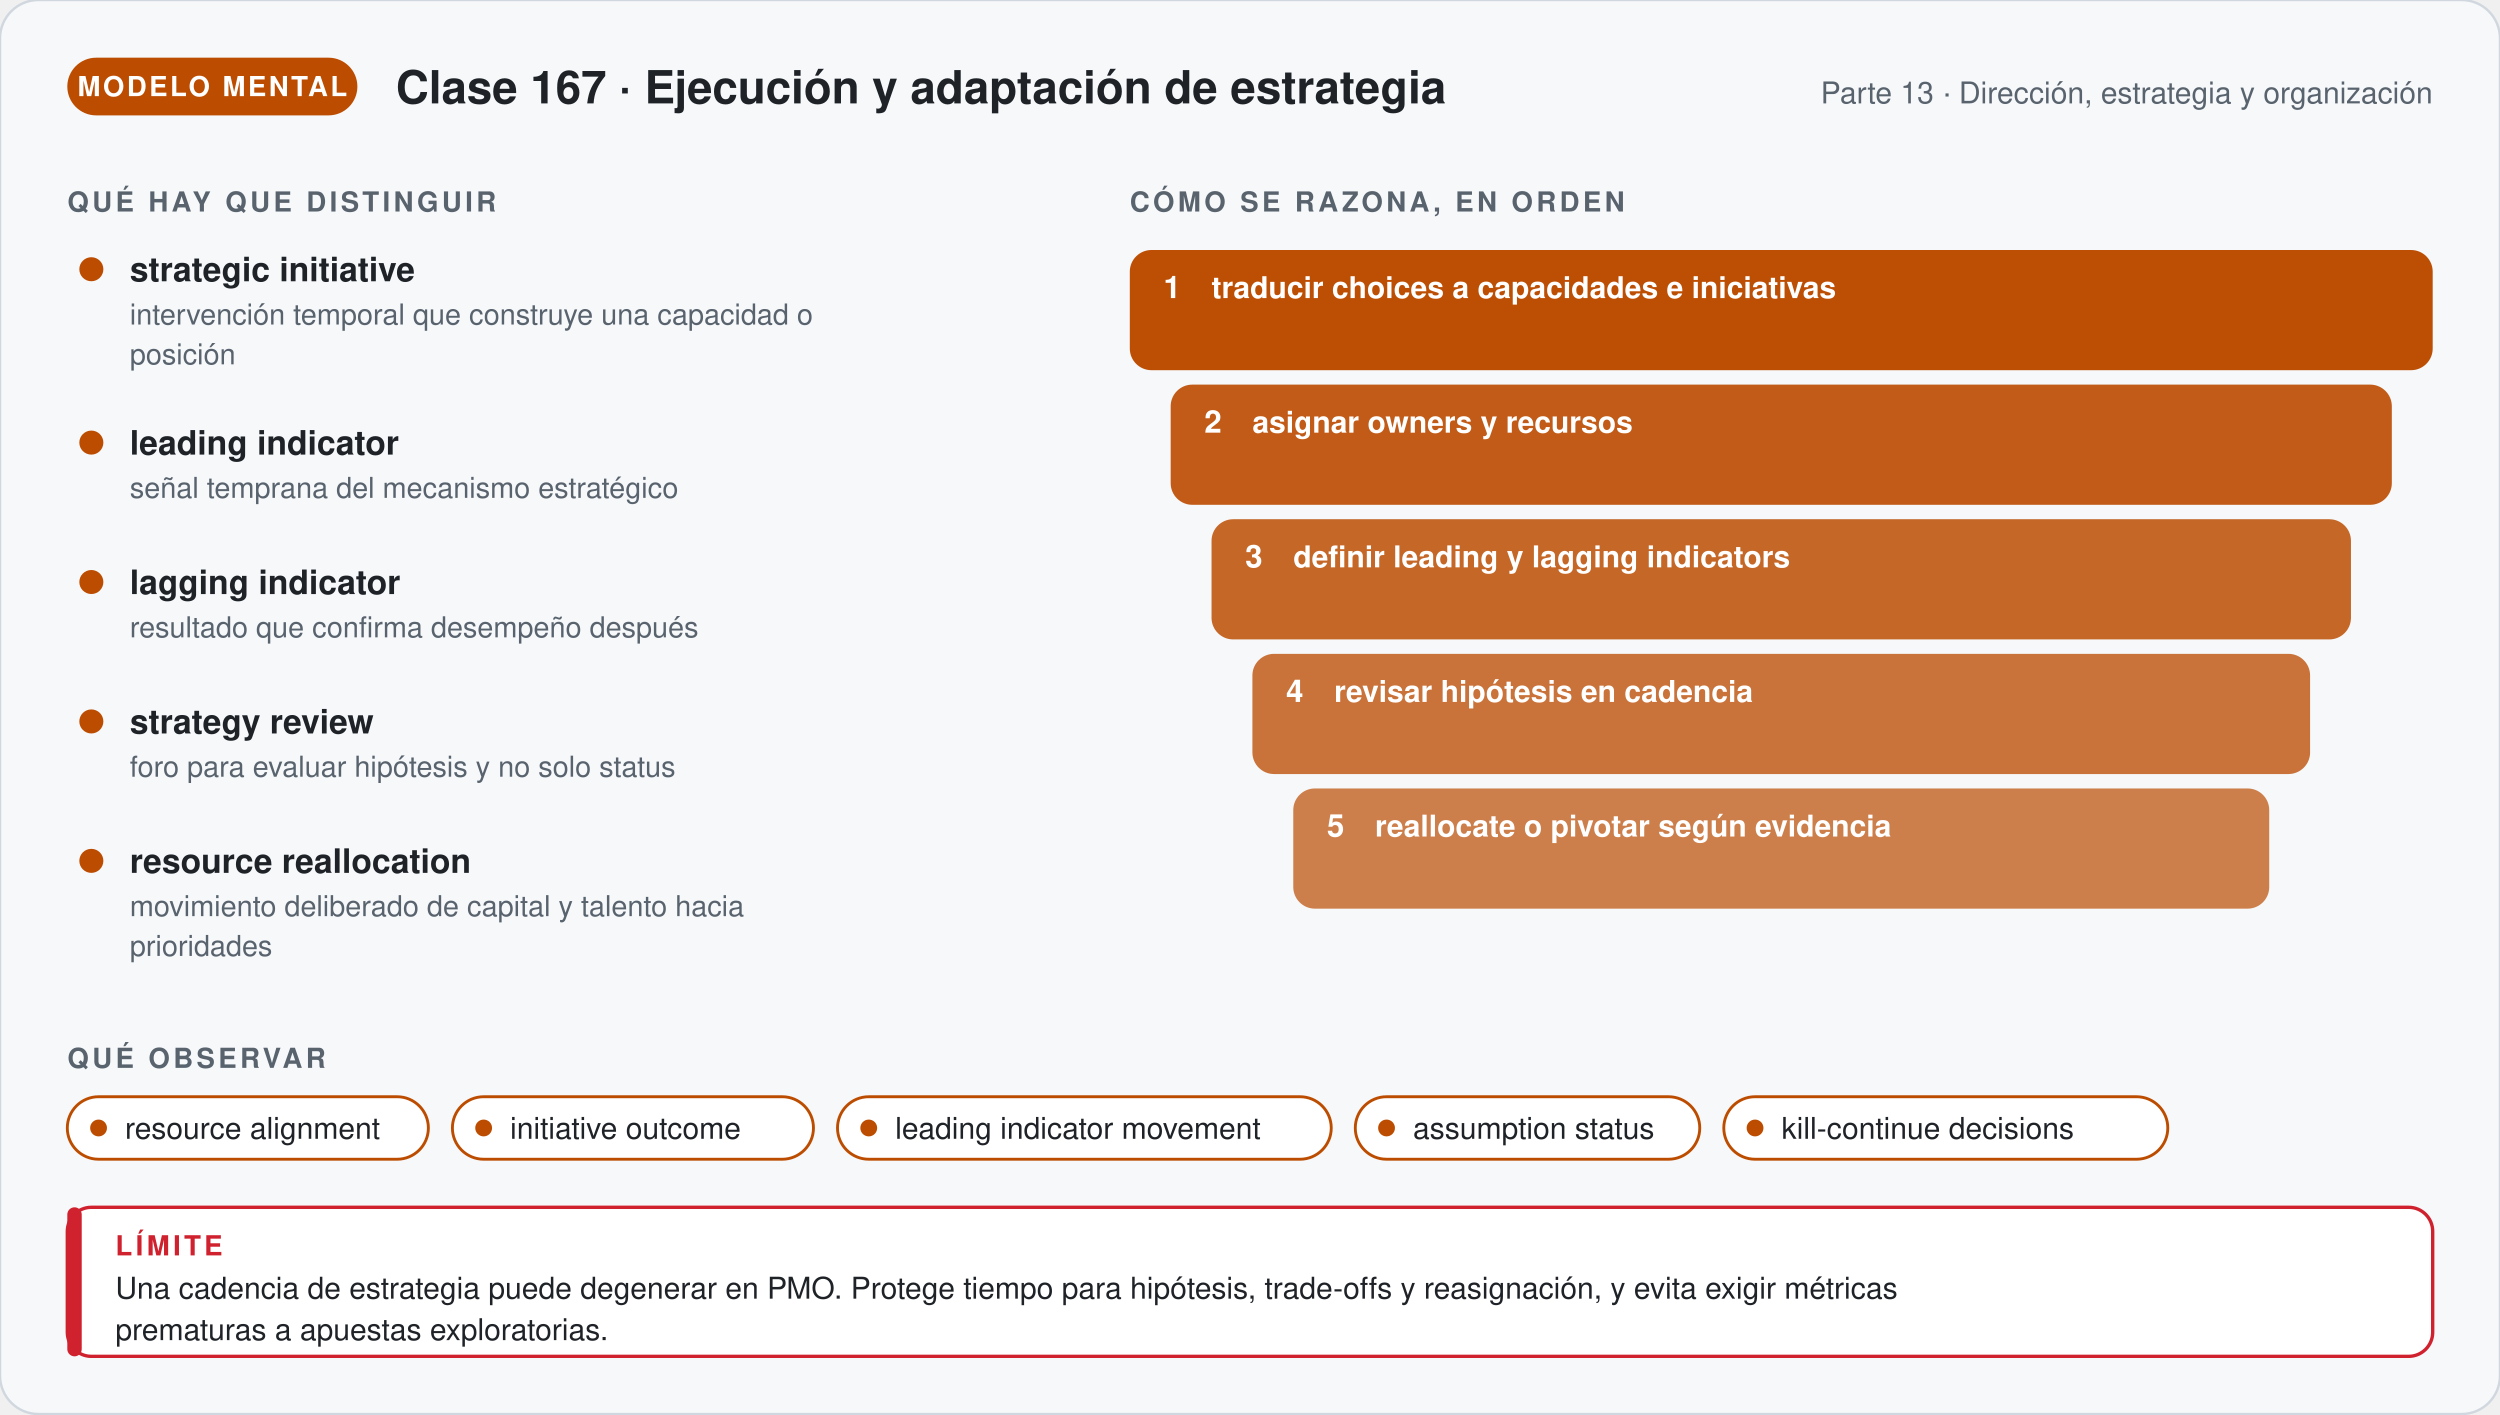
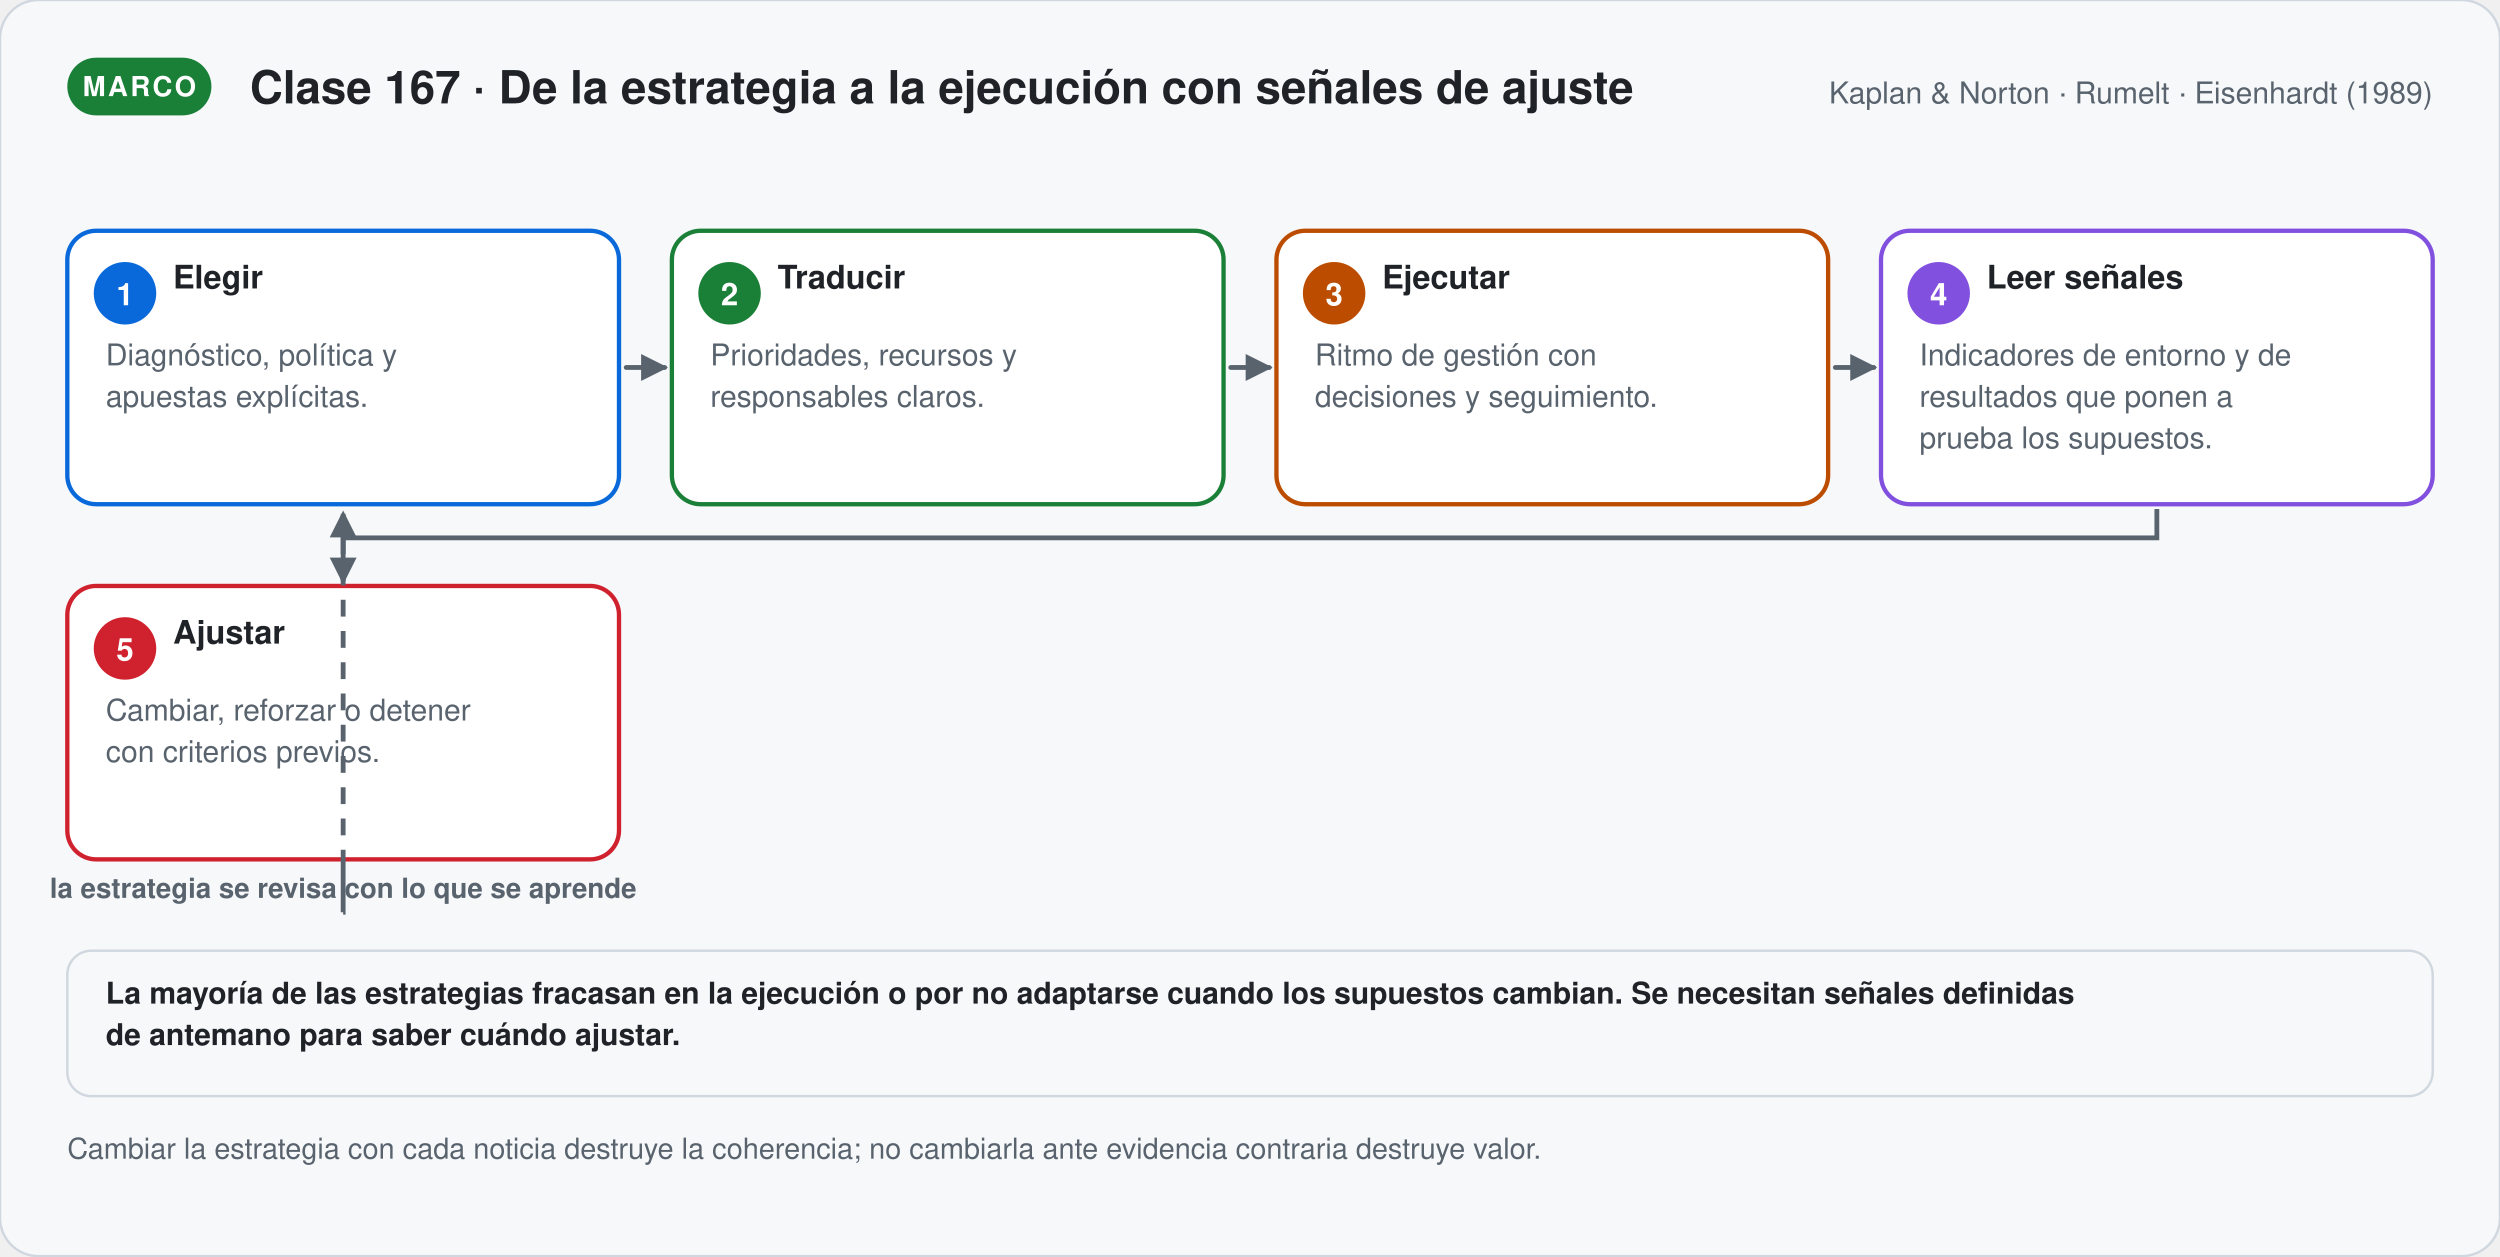
- <svg xmlns="http://www.w3.org/2000/svg" viewBox="0 0 1040 588.24" width="1040" role="img" aria-labelledby="t-g167 d-g167" font-family="'Segoe UI', 'Helvetica Neue', Helvetica, Arial, sans-serif">
+ <svg xmlns="http://www.w3.org/2000/svg" viewBox="0 0 1040 522.56" width="1040" role="img" aria-labelledby="t-s167 d-s167" font-family="'Segoe UI', 'Helvetica Neue', Helvetica, Arial, sans-serif">
  <defs>
-     <marker id="p-g167" viewBox="0 0 10 10" refX="8" refY="5" markerWidth="7" markerHeight="7" orient="auto">
+     <marker id="p-s167" viewBox="0 0 10 10" refX="8" refY="5" markerWidth="7" markerHeight="7" orient="auto">
      <path d="M1,1 L9,5 L1,9 Z" fill="#59636e" />
    </marker>
  </defs>
-   <rect width="1040" height="588.24" rx="16" fill="#f6f8fa" stroke="#d0d7de" />
-   <rect x="28" y="24" width="120.67" height="24" rx="12" fill="#bc4c00" />
-   <text x="88.335" y="40" font-size="11.5" font-weight="700" fill="#ffffff" text-anchor="middle" letter-spacing="1">MODELO MENTAL</text>
-   <text x="164.67" y="43" font-size="19" font-weight="700" fill="#1f2328" text-anchor="start">Clase 167 · Ejecución y adaptación de estrategia</text>
-   <text x="1012" y="43" font-size="12.5" font-weight="400" fill="#59636e" text-anchor="end">Parte 13 · Dirección, estrategia y organización</text>
-   <text x="28" y="88" font-size="11.5" font-weight="700" fill="#59636e" text-anchor="start" letter-spacing="1.4">QUÉ HAY QUE DISTINGUIR</text>
-   <circle cx="38" cy="112" r="5" fill="#bc4c00" />
-   <text x="54" y="117" font-size="14" font-weight="700" fill="#1f2328" text-anchor="start">strategic initiative</text>
-   <text x="54" y="135" font-size="12" font-weight="400" fill="#59636e" text-anchor="start">intervención temporal que construye una capacidad o</text>
-   <text x="54" y="151.56" font-size="12" font-weight="400" fill="#59636e" text-anchor="start">posición</text>
-   <circle cx="38" cy="184.12" r="5" fill="#bc4c00" />
-   <text x="54" y="189.12" font-size="14" font-weight="700" fill="#1f2328" text-anchor="start">leading indicator</text>
-   <text x="54" y="207.12" font-size="12" font-weight="400" fill="#59636e" text-anchor="start">señal temprana del mecanismo estratégico</text>
-   <circle cx="38" cy="242.12" r="5" fill="#bc4c00" />
-   <text x="54" y="247.12" font-size="14" font-weight="700" fill="#1f2328" text-anchor="start">lagging indicator</text>
-   <text x="54" y="265.12" font-size="12" font-weight="400" fill="#59636e" text-anchor="start">resultado que confirma desempeño después</text>
-   <circle cx="38" cy="300.12" r="5" fill="#bc4c00" />
-   <text x="54" y="305.12" font-size="14" font-weight="700" fill="#1f2328" text-anchor="start">strategy review</text>
-   <text x="54" y="323.12" font-size="12" font-weight="400" fill="#59636e" text-anchor="start">foro para evaluar hipótesis y no solo status</text>
-   <circle cx="38" cy="358.12" r="5" fill="#bc4c00" />
-   <text x="54" y="363.12" font-size="14" font-weight="700" fill="#1f2328" text-anchor="start">resource reallocation</text>
-   <text x="54" y="381.12" font-size="12" font-weight="400" fill="#59636e" text-anchor="start">movimiento deliberado de capital y talento hacia</text>
-   <text x="54" y="397.68" font-size="12" font-weight="400" fill="#59636e" text-anchor="start">prioridades</text>
-   <text x="470" y="88" font-size="11.5" font-weight="700" fill="#59636e" text-anchor="start" letter-spacing="1.4">CÓMO SE RAZONA, EN ORDEN</text>
-   <rect x="470" y="104" width="542" height="50" rx="9" fill="#bc4c00" stroke="#bc4c00" stroke-width="0" fill-opacity="0.98" />
-   <text x="484" y="124" font-size="13" font-weight="800" fill="#ffffff" text-anchor="start">1</text>
-   <text x="504" y="124" font-size="12.5" font-weight="600" fill="#ffffff" text-anchor="start">traducir choices a capacidades e iniciativas</text>
-   <rect x="487" y="160" width="508" height="50" rx="9" fill="#bc4c00" stroke="#bc4c00" stroke-width="0" fill-opacity="0.91" />
-   <text x="501" y="180" font-size="13" font-weight="800" fill="#ffffff" text-anchor="start">2</text>
-   <text x="521" y="180" font-size="12.5" font-weight="600" fill="#ffffff" text-anchor="start">asignar owners y recursos</text>
-   <rect x="504" y="216" width="474" height="50" rx="9" fill="#bc4c00" stroke="#bc4c00" stroke-width="0" fill-opacity="0.84" />
-   <text x="518" y="236" font-size="13" font-weight="800" fill="#ffffff" text-anchor="start">3</text>
-   <text x="538" y="236" font-size="12.5" font-weight="600" fill="#ffffff" text-anchor="start">definir leading y lagging indicators</text>
-   <rect x="521" y="272" width="440" height="50" rx="9" fill="#bc4c00" stroke="#bc4c00" stroke-width="0" fill-opacity="0.77" />
-   <text x="535" y="292" font-size="13" font-weight="800" fill="#ffffff" text-anchor="start">4</text>
-   <text x="555" y="292" font-size="12.5" font-weight="600" fill="#ffffff" text-anchor="start">revisar hipótesis en cadencia</text>
-   <rect x="538" y="328" width="406" height="50" rx="9" fill="#bc4c00" stroke="#bc4c00" stroke-width="0" fill-opacity="0.7" />
-   <text x="552" y="348" font-size="13" font-weight="800" fill="#ffffff" text-anchor="start">5</text>
-   <text x="572" y="348" font-size="12.5" font-weight="600" fill="#ffffff" text-anchor="start">reallocate o pivotar según evidencia</text>
-   <text x="28" y="444.24" font-size="11.5" font-weight="700" fill="#59636e" text-anchor="start" letter-spacing="1.4">QUÉ OBSERVAR</text>
-   <rect x="28" y="456.24" width="150.2" height="26" rx="13" fill="#ffffff" stroke="#bc4c00" stroke-width="1.2" />
-   <circle cx="41" cy="469.24" r="3.5" fill="#bc4c00" />
-   <text x="52" y="473.74" font-size="12.5" font-weight="400" fill="#1f2328" text-anchor="start">resource alignment</text>
-   <rect x="188.2" y="456.24" width="150.2" height="26" rx="13" fill="#ffffff" stroke="#bc4c00" stroke-width="1.2" />
-   <circle cx="201.2" cy="469.24" r="3.5" fill="#bc4c00" />
-   <text x="212.2" y="473.74" font-size="12.5" font-weight="400" fill="#1f2328" text-anchor="start">initiative outcome</text>
-   <rect x="348.4" y="456.24" width="205.4" height="26" rx="13" fill="#ffffff" stroke="#bc4c00" stroke-width="1.2" />
-   <circle cx="361.4" cy="469.24" r="3.5" fill="#bc4c00" />
-   <text x="372.4" y="473.74" font-size="12.5" font-weight="400" fill="#1f2328" text-anchor="start">leading indicator movement</text>
-   <rect x="563.8" y="456.24" width="143.3" height="26" rx="13" fill="#ffffff" stroke="#bc4c00" stroke-width="1.2" />
-   <circle cx="576.8" cy="469.24" r="3.5" fill="#bc4c00" />
-   <text x="587.8" y="473.74" font-size="12.5" font-weight="400" fill="#1f2328" text-anchor="start">assumption status</text>
-   <rect x="717.1" y="456.24" width="184.7" height="26" rx="13" fill="#ffffff" stroke="#bc4c00" stroke-width="1.2" />
-   <circle cx="730.1" cy="469.24" r="3.5" fill="#bc4c00" />
-   <text x="741.1" y="473.74" font-size="12.5" font-weight="400" fill="#1f2328" text-anchor="start">kill-continue decisions</text>
-   <rect x="28" y="502.24" width="984" height="62" rx="10" fill="#ffffff" stroke="#cf222e" stroke-width="1.4" />
-   <rect x="28" y="502.24" width="6" height="62" rx="3" fill="#cf222e" />
-   <text x="48" y="522.24" font-size="11.5" font-weight="700" fill="#cf222e" text-anchor="start" letter-spacing="1.4">LÍMITE</text>
-   <text x="48" y="540.24" font-size="12.5" font-weight="400" fill="#1f2328" text-anchor="start">Una cadencia de estrategia puede degenerar en PMO. Protege tiempo para hipótesis, trade-offs y reasignación, y evita exigir métricas</text>
-   <text x="48" y="557.49" font-size="12.5" font-weight="400" fill="#1f2328" text-anchor="start">prematuras a apuestas exploratorias.</text>
+   <rect width="1040" height="522.56" rx="16" fill="#f6f8fa" stroke="#d0d7de" />
+   <rect x="28" y="24" width="59.95" height="24" rx="12" fill="#1a7f37" />
+   <text x="57.975" y="40" font-size="11.5" font-weight="700" fill="#ffffff" text-anchor="middle" letter-spacing="1">MARCO</text>
+   <text x="103.95" y="43" font-size="19" font-weight="700" fill="#1f2328" text-anchor="start">Clase 167 · De la estrategia a la ejecución con señales de ajuste</text>
+   <text x="1012" y="43" font-size="12.5" font-weight="400" fill="#59636e" text-anchor="end">Kaplan &amp; Norton · Rumelt · Eisenhardt (1989)</text>
+   <rect x="28" y="96" width="229.5" height="113.75" rx="12" fill="#ffffff" stroke="#0969da" stroke-width="1.8" />
+   <circle cx="52.0" cy="122.0" r="13" fill="#0969da" />
+   <text x="52" y="127" font-size="13" font-weight="700" fill="#ffffff" text-anchor="middle">1</text>
+   <text x="72" y="120" font-size="13.5" font-weight="700" fill="#1f2328" text-anchor="start">Elegir</text>
+   <text x="44" y="152" font-size="12.5" font-weight="400" fill="#59636e" text-anchor="start">Diagnóstico, política y</text>
+   <text x="44" y="169.25" font-size="12.5" font-weight="400" fill="#59636e" text-anchor="start">apuestas explícitas.</text>
+   <path d="M260.5,152.875 L276.5,152.875" stroke="#59636e" stroke-width="2" fill="none" stroke-linecap="round" marker-end="url(#p-s167)" />
+   <rect x="279.5" y="96" width="229.5" height="113.75" rx="12" fill="#ffffff" stroke="#1a7f37" stroke-width="1.8" />
+   <circle cx="303.5" cy="122.0" r="13" fill="#1a7f37" />
+   <text x="303.5" y="127" font-size="13" font-weight="700" fill="#ffffff" text-anchor="middle">2</text>
+   <text x="323.5" y="120" font-size="13.5" font-weight="700" fill="#1f2328" text-anchor="start">Traducir</text>
+   <text x="295.5" y="152" font-size="12.5" font-weight="400" fill="#59636e" text-anchor="start">Prioridades, recursos y</text>
+   <text x="295.5" y="169.25" font-size="12.5" font-weight="400" fill="#59636e" text-anchor="start">responsables claros.</text>
+   <path d="M512,152.875 L528,152.875" stroke="#59636e" stroke-width="2" fill="none" stroke-linecap="round" marker-end="url(#p-s167)" />
+   <rect x="531" y="96" width="229.5" height="113.75" rx="12" fill="#ffffff" stroke="#bc4c00" stroke-width="1.8" />
+   <circle cx="555.0" cy="122.0" r="13" fill="#bc4c00" />
+   <text x="555" y="127" font-size="13" font-weight="700" fill="#ffffff" text-anchor="middle">3</text>
+   <text x="575" y="120" font-size="13.5" font-weight="700" fill="#1f2328" text-anchor="start">Ejecutar</text>
+   <text x="547" y="152" font-size="12.5" font-weight="400" fill="#59636e" text-anchor="start">Ritmo de gestión con</text>
+   <text x="547" y="169.25" font-size="12.5" font-weight="400" fill="#59636e" text-anchor="start">decisiones y seguimiento.</text>
+   <path d="M763.5,152.875 L779.5,152.875" stroke="#59636e" stroke-width="2" fill="none" stroke-linecap="round" marker-end="url(#p-s167)" />
+   <rect x="782.5" y="96" width="229.5" height="113.75" rx="12" fill="#ffffff" stroke="#8250df" stroke-width="1.8" />
+   <circle cx="806.5" cy="122.0" r="13" fill="#8250df" />
+   <text x="806.5" y="127" font-size="13" font-weight="700" fill="#ffffff" text-anchor="middle">4</text>
+   <text x="826.5" y="120" font-size="13.5" font-weight="700" fill="#1f2328" text-anchor="start">Leer señales</text>
+   <text x="798.5" y="152" font-size="12.5" font-weight="400" fill="#59636e" text-anchor="start">Indicadores de entorno y de</text>
+   <text x="798.5" y="169.25" font-size="12.5" font-weight="400" fill="#59636e" text-anchor="start">resultados que ponen a</text>
+   <text x="798.5" y="186.5" font-size="12.5" font-weight="400" fill="#59636e" text-anchor="start">prueba los supuestos.</text>
+   <path d="M897.25,211.75 V223.75 H142.75 V241.75" stroke="#59636e" stroke-width="2" fill="none" marker-end="url(#p-s167)" />
+   <rect x="28" y="243.75" width="229.5" height="113.75" rx="12" fill="#ffffff" stroke="#cf222e" stroke-width="1.8" />
+   <circle cx="52.0" cy="269.75" r="13" fill="#cf222e" />
+   <text x="52" y="274.75" font-size="13" font-weight="700" fill="#ffffff" text-anchor="middle">5</text>
+   <text x="72" y="267.75" font-size="13.5" font-weight="700" fill="#1f2328" text-anchor="start">Ajustar</text>
+   <text x="44" y="299.75" font-size="12.5" font-weight="400" fill="#59636e" text-anchor="start">Cambiar, reforzar o detener</text>
+   <text x="44" y="317" font-size="12.5" font-weight="400" fill="#59636e" text-anchor="start">con criterios previos.</text>
+   <path d="M142.75,359.5 V379.5 H142.75 V213.75" stroke="#59636e" stroke-width="2" fill="none" stroke-dasharray="7 6" marker-end="url(#p-s167)" />
+   <text x="142.75" y="373.5" font-size="11.5" font-weight="600" fill="#59636e" text-anchor="middle">la estrategia se revisa con lo que se aprende</text>
+   <rect x="28" y="395.5" width="984" height="60.5" rx="10" fill="#f6f8fa" stroke="#d0d7de" stroke-width="1" />
+   <text x="44" y="417.5" font-size="12.5" font-weight="600" fill="#1f2328" text-anchor="start">La mayoría de las estrategias fracasan en la ejecución o por no adaptarse cuando los supuestos cambian. Se necesitan señales definidas</text>
+   <text x="44" y="434.75" font-size="12.5" font-weight="600" fill="#1f2328" text-anchor="start">de antemano para saber cuándo ajustar.</text>
+   <text x="28" y="482" font-size="12" font-weight="400" fill="#59636e" text-anchor="start">Cambiar la estrategia con cada noticia destruye la coherencia; no cambiarla ante evidencia contraria destruye valor.</text>
</svg>
